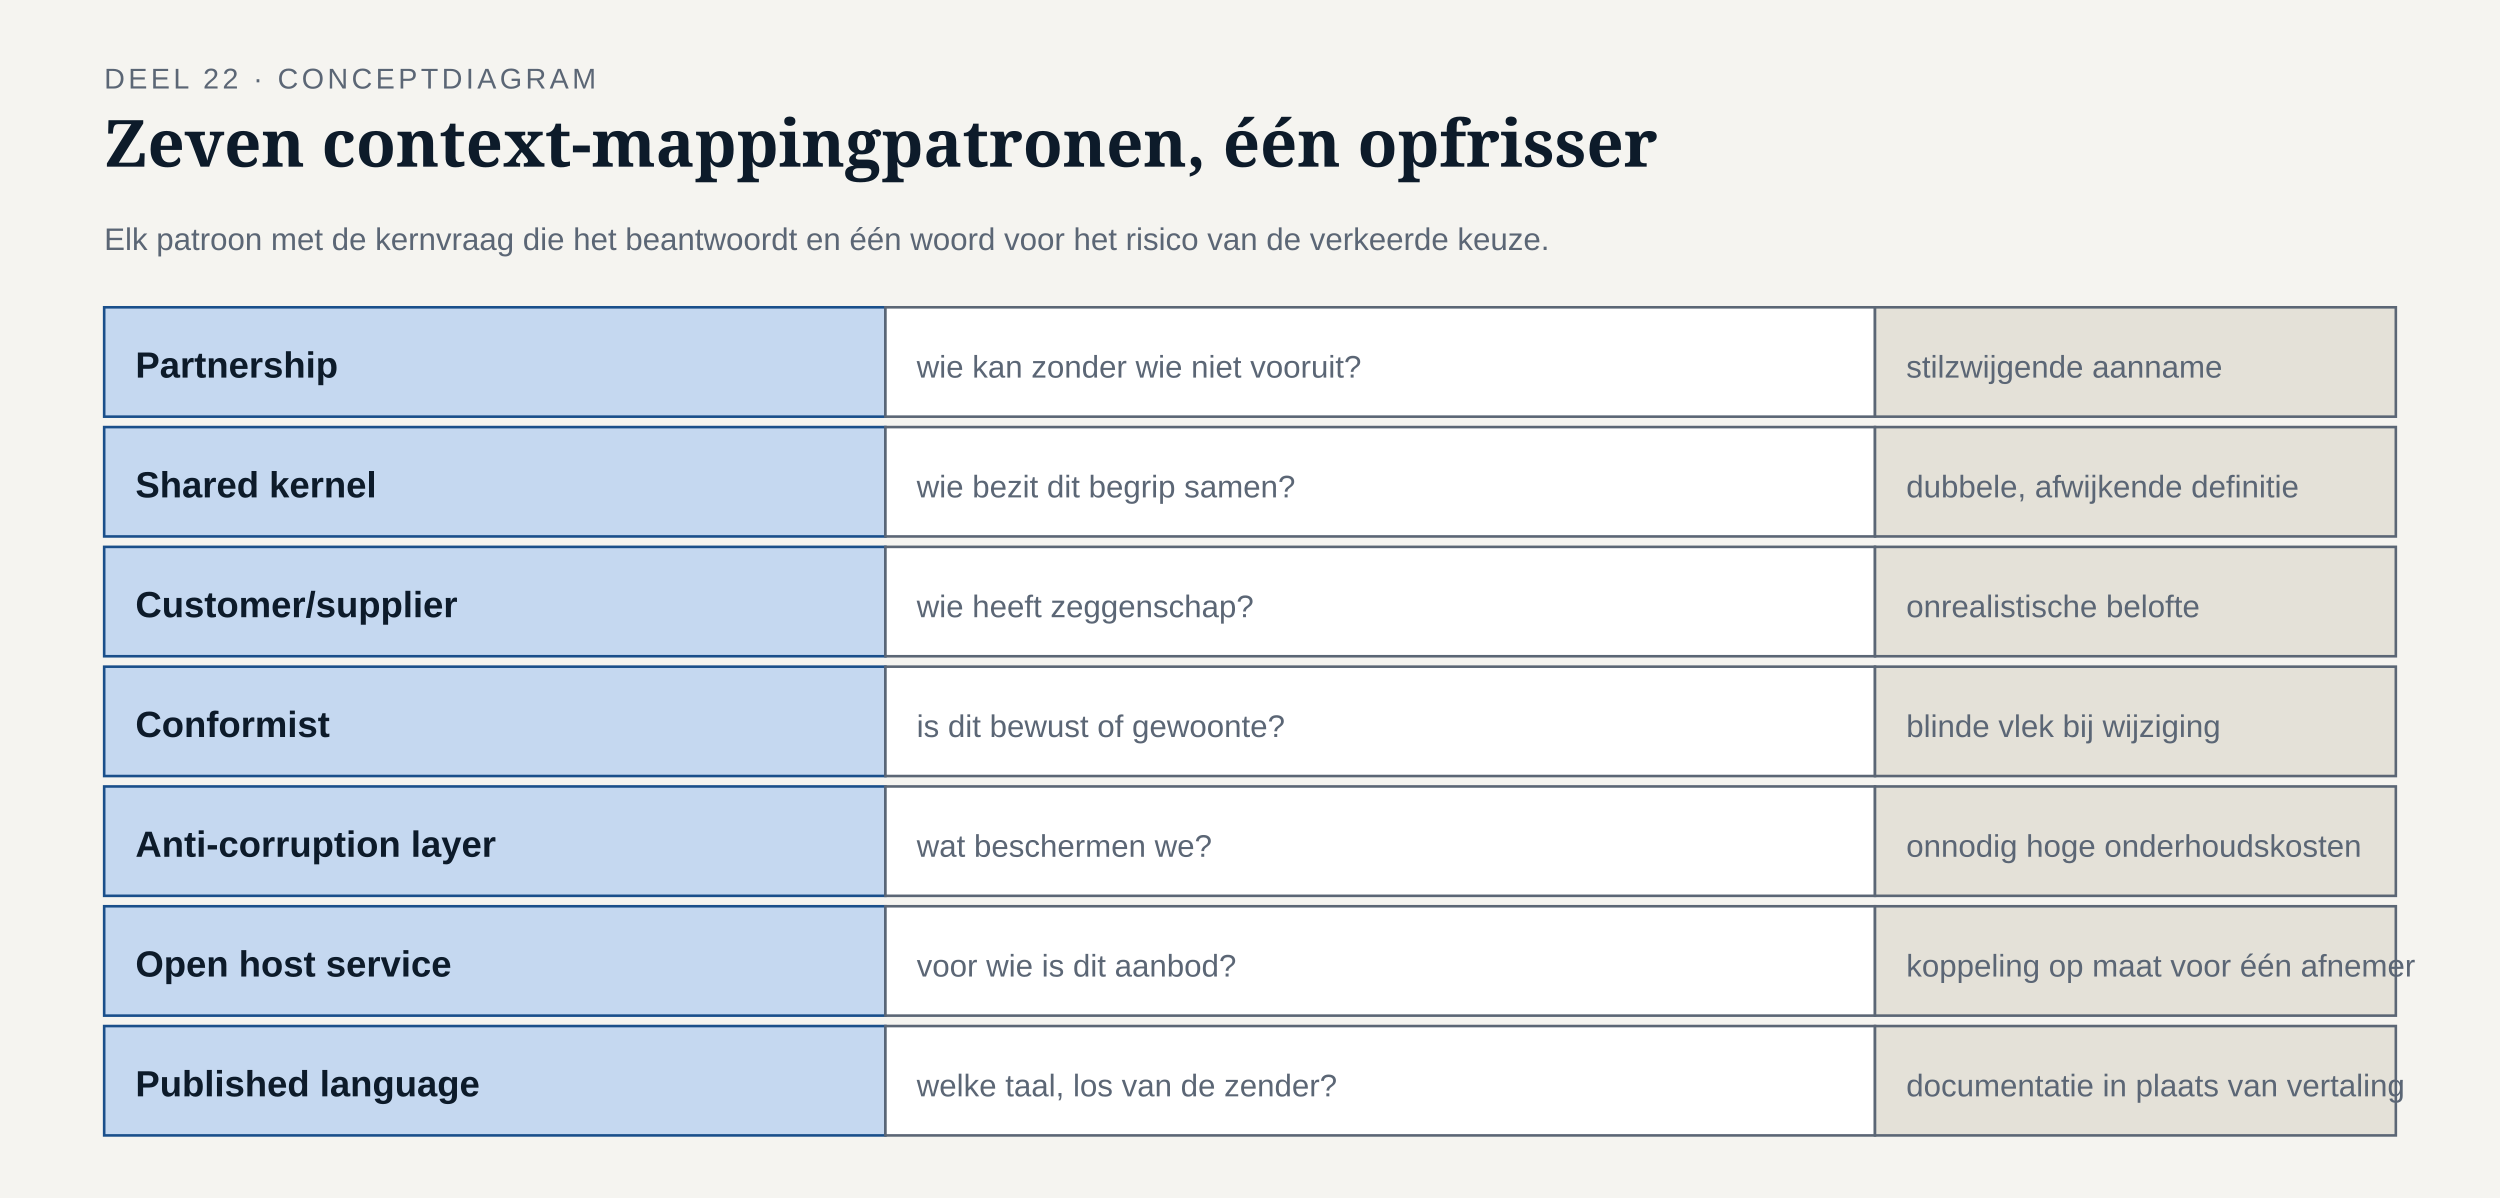
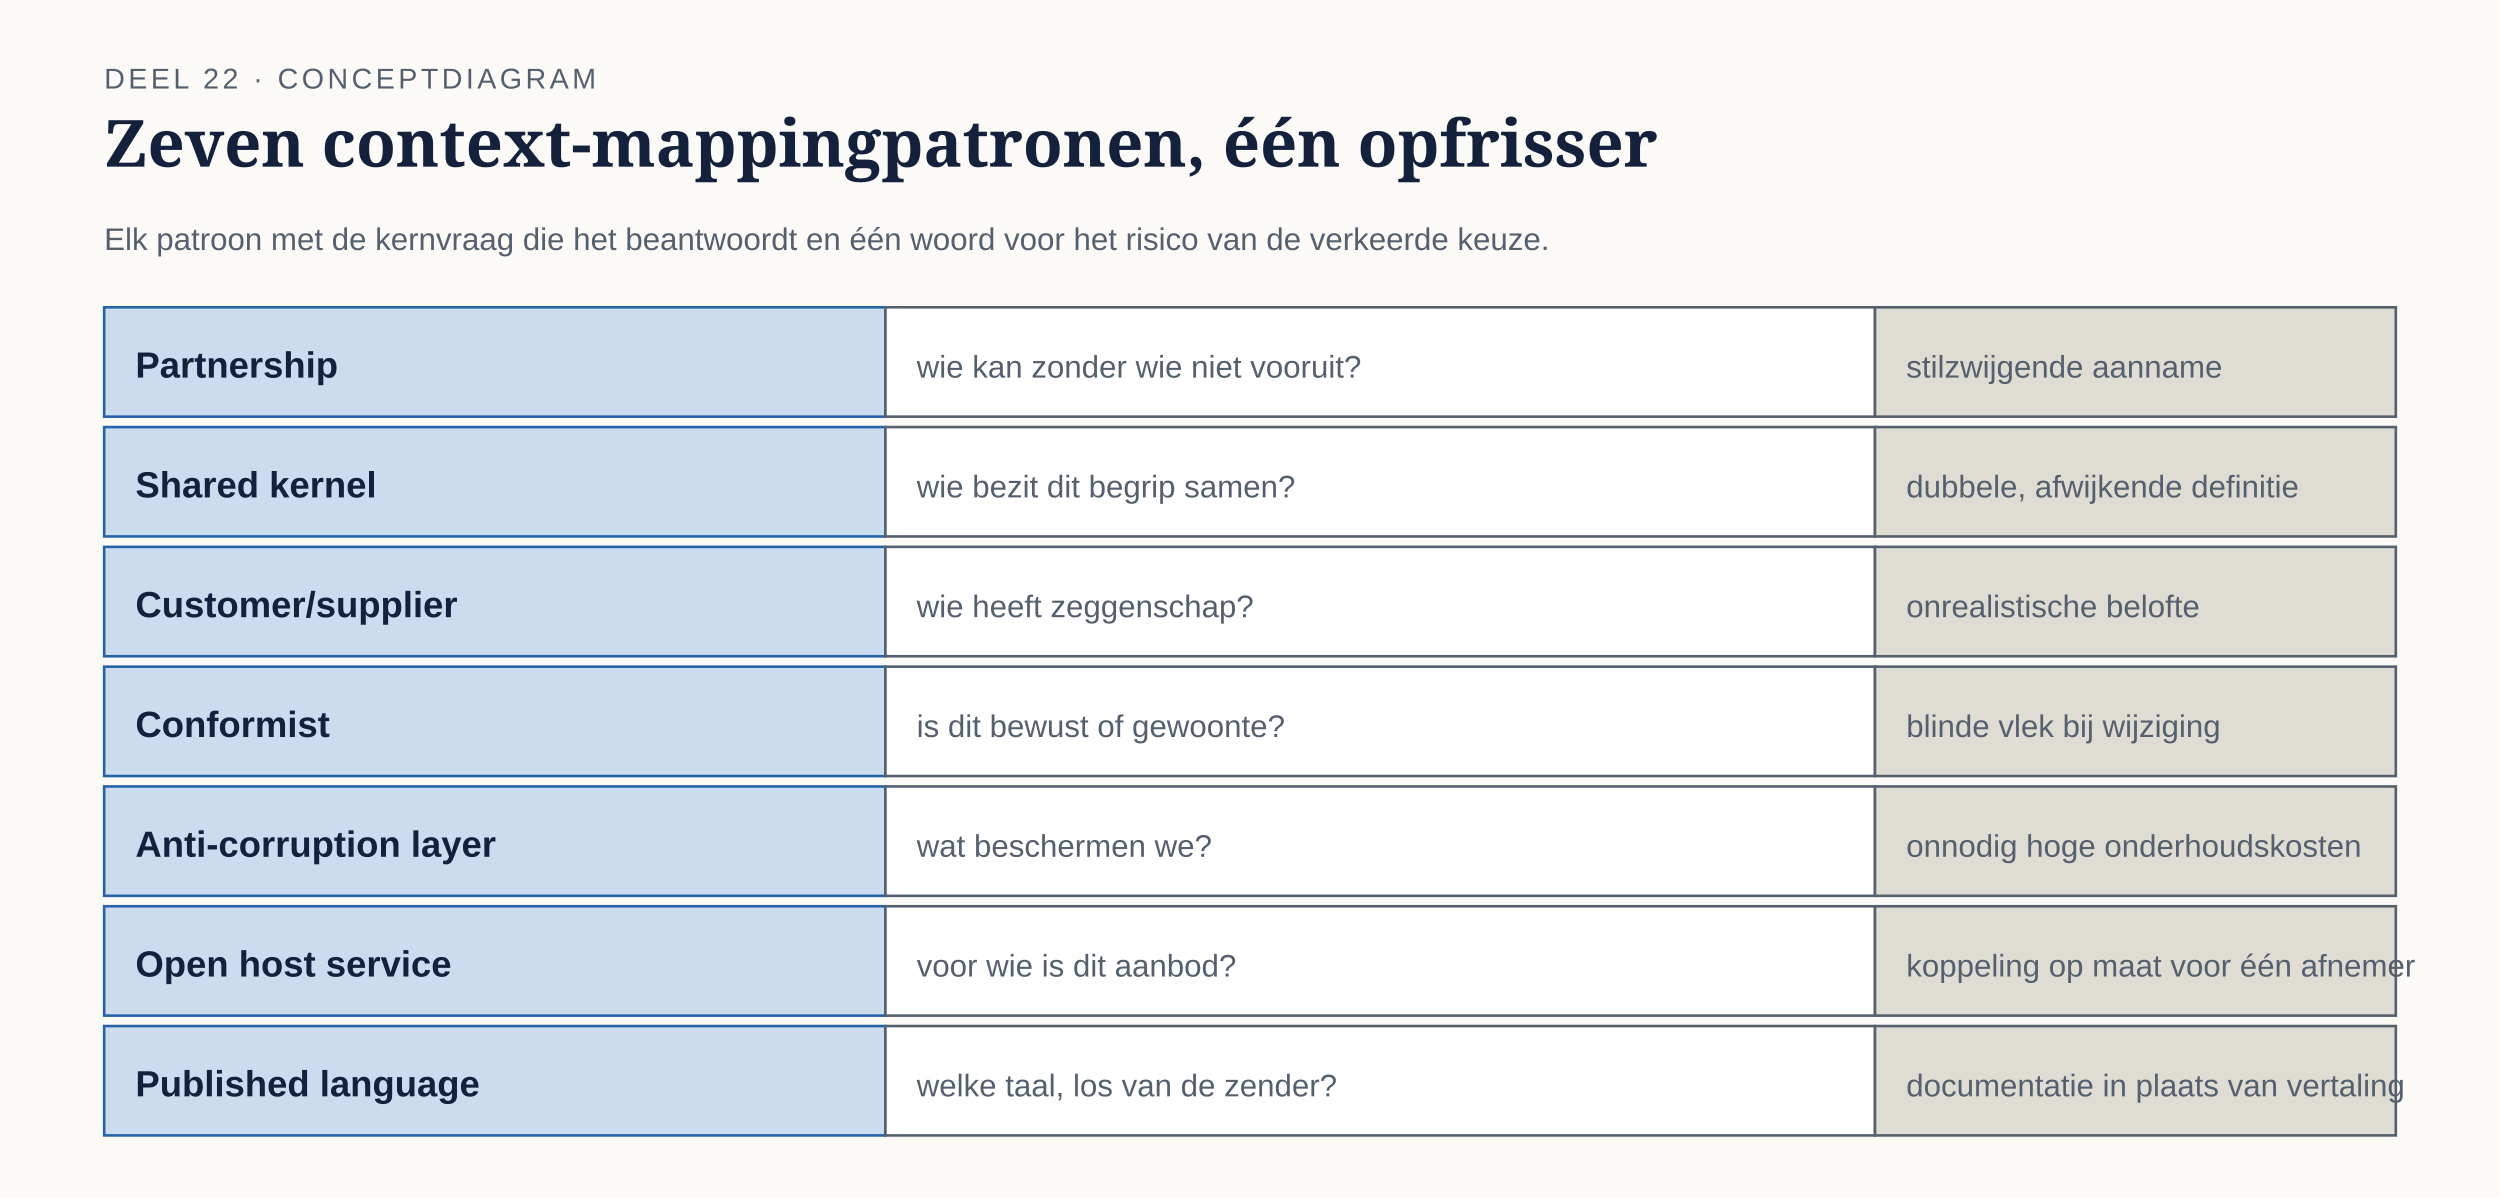
<svg xmlns="http://www.w3.org/2000/svg" viewBox="0 0 960 460" font-family="'DM Sans', Arial, sans-serif" width="960" height="460" preserveAspectRatio="xMidYMid meet">
  <defs>
    <style>
-       .paper { fill:#F5F4F0; }
-       .blue-line { stroke:#1A4F8B; }
-       .blue-fill { fill:#C5D8F0; }
-       .blue-mid { fill:#8AAFD4; }
-       .blue-dark { fill:#1A4F8B; }
-       .amber { stroke:#E8A020; }
-       .amber-fill { fill:#E8A020; }
-       .label { font-size:14px; font-weight:700; fill:#0D1B2A; }
-       .label-light { font-size:14px; font-weight:700; fill:#F5F4F0; }
-       .sub { font-size:12px; fill:#5B6675; }
-       .sub-light { font-size:12px; fill:#E4E1D8; }
-       .title { font-family:'Cormorant Garamond', Georgia, serif; font-size:25px; fill:#0D1B2A; font-weight:600; }
-       .title-sm { font-family:'Cormorant Garamond', Georgia, serif; font-size:21px; fill:#0D1B2A; font-weight:600; }
-       .kicker { font-size:11px; fill:#5B6675; letter-spacing:.12em; }
-       .arrow { stroke:#5B6675; stroke-width:1.5; fill:none; marker-end:url(#arr); }
-       .arrow-b { stroke:#1A4F8B; stroke-width:2; fill:none; marker-end:url(#arrb); }
-       .arrow-a { stroke:#E8A020; stroke-width:2; fill:none; marker-end:url(#arra); }
+       .paper { fill:#FBFAF7; }
+       .blue-line { stroke:#2563A8; }
+       .blue-fill { fill:#CBDCEF; }
+       .blue-mid { fill:#6FA3D6; }
+       .blue-dark { fill:#2563A8; }
+       .amber { stroke:#E9A13B; }
+       .amber-fill { fill:#E9A13B; }
+       .label { font-size:14px; font-weight:700; fill:#14213D; }
+       .label-light { font-size:14px; font-weight:700; fill:#FBFAF7; }
+       .sub { font-size:12px; fill:#55606F; }
+       .sub-light { font-size:12px; fill:#DFDCD3; }
+       .title { font-family:'Cormorant Garamond', Georgia, serif; font-size:25px; fill:#14213D; font-weight:600; }
+       .title-sm { font-family:'Cormorant Garamond', Georgia, serif; font-size:21px; fill:#14213D; font-weight:600; }
+       .kicker { font-size:11px; fill:#55606F; letter-spacing:.12em; }
+       .arrow { stroke:#55606F; stroke-width:1.5; fill:none; marker-end:url(#arr); }
+       .arrow-b { stroke:#2563A8; stroke-width:2; fill:none; marker-end:url(#arrb); }
+       .arrow-a { stroke:#E9A13B; stroke-width:2; fill:none; marker-end:url(#arra); }
    </style>
    <marker id="arr" markerWidth="10" markerHeight="10" refX="6" refY="3" orient="auto">
-       <path d="M0,0 L6,3 L0,6 Z" fill="#5B6675" />
+       <path d="M0,0 L6,3 L0,6 Z" fill="#55606F" />
    </marker>
    <marker id="arrb" markerWidth="10" markerHeight="10" refX="6" refY="3" orient="auto">
-       <path d="M0,0 L6,3 L0,6 Z" fill="#1A4F8B" />
+       <path d="M0,0 L6,3 L0,6 Z" fill="#2563A8" />
    </marker>
    <marker id="arra" markerWidth="10" markerHeight="10" refX="6" refY="3" orient="auto">
-       <path d="M0,0 L6,3 L0,6 Z" fill="#E8A020" />
+       <path d="M0,0 L6,3 L0,6 Z" fill="#E9A13B" />
    </marker>
  </defs>
  <rect width="960" height="460" class="paper" />
  <text x="40" y="34" class="kicker">DEEL 22 · CONCEPTDIAGRAM</text>
  <text x="40" y="64" class="title">Zeven context-mappingpatronen, één opfrisser</text>
  <text x="40" y="96" class="sub" text-anchor="start">Elk patroon met de kernvraag die het beantwoordt en één woord voor het risico van de verkeerde keuze.</text>
-   <rect x="40" y="118" width="300" height="42" fill="#C5D8F0" stroke="#1A4F8B" stroke-width="1" />
+   <rect x="40" y="118" width="300" height="42" fill="#CBDCEF" stroke="#2563A8" stroke-width="1" />
  <text x="52" y="145" class="label" font-size="12">Partnership</text>
-   <rect x="340" y="118" width="380" height="42" fill="#FFFFFF" stroke="#5B6675" stroke-width="1" />
+   <rect x="340" y="118" width="380" height="42" fill="#FFFFFF" stroke="#55606F" stroke-width="1" />
  <text x="352" y="145" class="sub">wie kan zonder wie niet vooruit?</text>
-   <rect x="720" y="118" width="200" height="42" fill="#E4E1D8" stroke="#5B6675" stroke-width="1" />
+   <rect x="720" y="118" width="200" height="42" fill="#DFDCD3" stroke="#55606F" stroke-width="1" />
  <text x="732" y="145" class="sub" font-size="10">stilzwijgende aanname</text>
-   <rect x="40" y="164" width="300" height="42" fill="#C5D8F0" stroke="#1A4F8B" stroke-width="1" />
+   <rect x="40" y="164" width="300" height="42" fill="#CBDCEF" stroke="#2563A8" stroke-width="1" />
  <text x="52" y="191" class="label" font-size="12">Shared kernel</text>
-   <rect x="340" y="164" width="380" height="42" fill="#FFFFFF" stroke="#5B6675" stroke-width="1" />
+   <rect x="340" y="164" width="380" height="42" fill="#FFFFFF" stroke="#55606F" stroke-width="1" />
  <text x="352" y="191" class="sub">wie bezit dit begrip samen?</text>
-   <rect x="720" y="164" width="200" height="42" fill="#E4E1D8" stroke="#5B6675" stroke-width="1" />
+   <rect x="720" y="164" width="200" height="42" fill="#DFDCD3" stroke="#55606F" stroke-width="1" />
  <text x="732" y="191" class="sub" font-size="10">dubbele, afwijkende definitie</text>
-   <rect x="40" y="210" width="300" height="42" fill="#C5D8F0" stroke="#1A4F8B" stroke-width="1" />
+   <rect x="40" y="210" width="300" height="42" fill="#CBDCEF" stroke="#2563A8" stroke-width="1" />
  <text x="52" y="237" class="label" font-size="12">Customer/supplier</text>
-   <rect x="340" y="210" width="380" height="42" fill="#FFFFFF" stroke="#5B6675" stroke-width="1" />
+   <rect x="340" y="210" width="380" height="42" fill="#FFFFFF" stroke="#55606F" stroke-width="1" />
  <text x="352" y="237" class="sub">wie heeft zeggenschap?</text>
-   <rect x="720" y="210" width="200" height="42" fill="#E4E1D8" stroke="#5B6675" stroke-width="1" />
+   <rect x="720" y="210" width="200" height="42" fill="#DFDCD3" stroke="#55606F" stroke-width="1" />
  <text x="732" y="237" class="sub" font-size="10">onrealistische belofte</text>
-   <rect x="40" y="256" width="300" height="42" fill="#C5D8F0" stroke="#1A4F8B" stroke-width="1" />
+   <rect x="40" y="256" width="300" height="42" fill="#CBDCEF" stroke="#2563A8" stroke-width="1" />
  <text x="52" y="283" class="label" font-size="12">Conformist</text>
-   <rect x="340" y="256" width="380" height="42" fill="#FFFFFF" stroke="#5B6675" stroke-width="1" />
+   <rect x="340" y="256" width="380" height="42" fill="#FFFFFF" stroke="#55606F" stroke-width="1" />
  <text x="352" y="283" class="sub">is dit bewust of gewoonte?</text>
-   <rect x="720" y="256" width="200" height="42" fill="#E4E1D8" stroke="#5B6675" stroke-width="1" />
+   <rect x="720" y="256" width="200" height="42" fill="#DFDCD3" stroke="#55606F" stroke-width="1" />
  <text x="732" y="283" class="sub" font-size="10">blinde vlek bij wijziging</text>
-   <rect x="40" y="302" width="300" height="42" fill="#C5D8F0" stroke="#1A4F8B" stroke-width="1" />
+   <rect x="40" y="302" width="300" height="42" fill="#CBDCEF" stroke="#2563A8" stroke-width="1" />
  <text x="52" y="329" class="label" font-size="12">Anti-corruption layer</text>
-   <rect x="340" y="302" width="380" height="42" fill="#FFFFFF" stroke="#5B6675" stroke-width="1" />
+   <rect x="340" y="302" width="380" height="42" fill="#FFFFFF" stroke="#55606F" stroke-width="1" />
  <text x="352" y="329" class="sub">wat beschermen we?</text>
-   <rect x="720" y="302" width="200" height="42" fill="#E4E1D8" stroke="#5B6675" stroke-width="1" />
+   <rect x="720" y="302" width="200" height="42" fill="#DFDCD3" stroke="#55606F" stroke-width="1" />
  <text x="732" y="329" class="sub" font-size="10">onnodig hoge onderhoudskosten</text>
-   <rect x="40" y="348" width="300" height="42" fill="#C5D8F0" stroke="#1A4F8B" stroke-width="1" />
+   <rect x="40" y="348" width="300" height="42" fill="#CBDCEF" stroke="#2563A8" stroke-width="1" />
  <text x="52" y="375" class="label" font-size="12">Open host service</text>
-   <rect x="340" y="348" width="380" height="42" fill="#FFFFFF" stroke="#5B6675" stroke-width="1" />
+   <rect x="340" y="348" width="380" height="42" fill="#FFFFFF" stroke="#55606F" stroke-width="1" />
  <text x="352" y="375" class="sub">voor wie is dit aanbod?</text>
-   <rect x="720" y="348" width="200" height="42" fill="#E4E1D8" stroke="#5B6675" stroke-width="1" />
+   <rect x="720" y="348" width="200" height="42" fill="#DFDCD3" stroke="#55606F" stroke-width="1" />
  <text x="732" y="375" class="sub" font-size="10">koppeling op maat voor één afnemer</text>
-   <rect x="40" y="394" width="300" height="42" fill="#C5D8F0" stroke="#1A4F8B" stroke-width="1" />
+   <rect x="40" y="394" width="300" height="42" fill="#CBDCEF" stroke="#2563A8" stroke-width="1" />
  <text x="52" y="421" class="label" font-size="12">Published language</text>
-   <rect x="340" y="394" width="380" height="42" fill="#FFFFFF" stroke="#5B6675" stroke-width="1" />
+   <rect x="340" y="394" width="380" height="42" fill="#FFFFFF" stroke="#55606F" stroke-width="1" />
  <text x="352" y="421" class="sub">welke taal, los van de zender?</text>
-   <rect x="720" y="394" width="200" height="42" fill="#E4E1D8" stroke="#5B6675" stroke-width="1" />
+   <rect x="720" y="394" width="200" height="42" fill="#DFDCD3" stroke="#55606F" stroke-width="1" />
  <text x="732" y="421" class="sub" font-size="10">documentatie in plaats van vertaling</text>
</svg>
